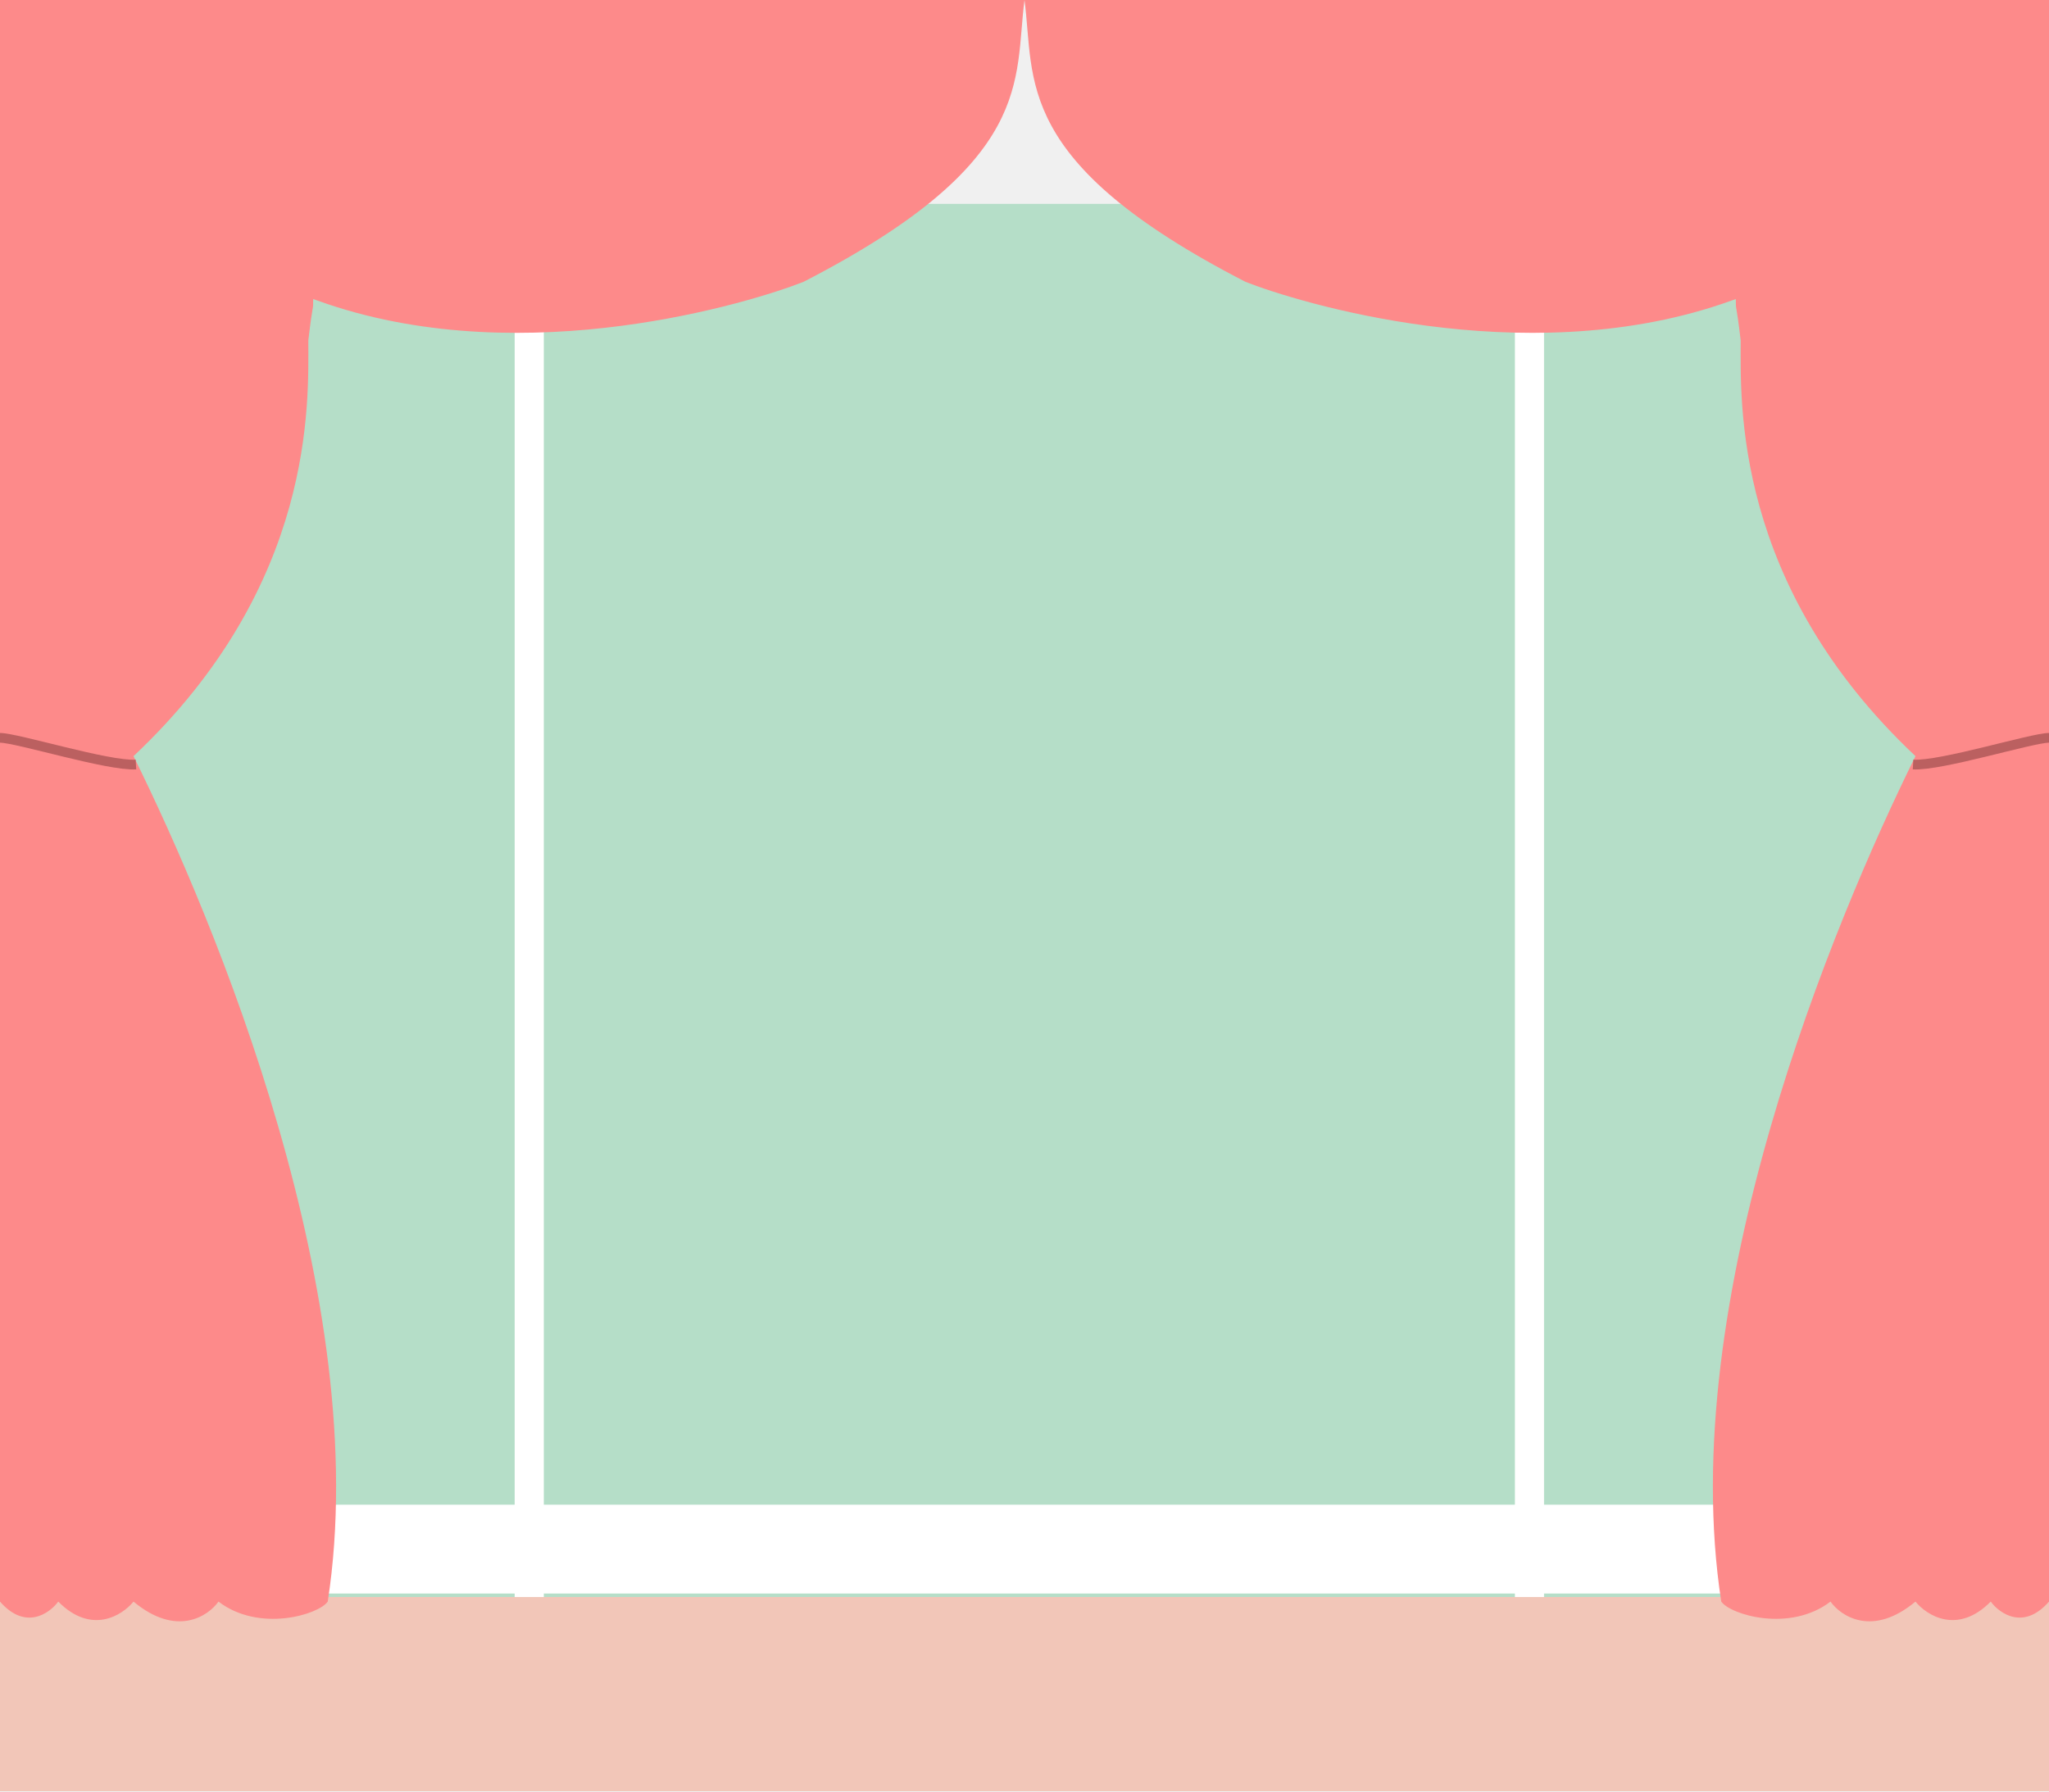
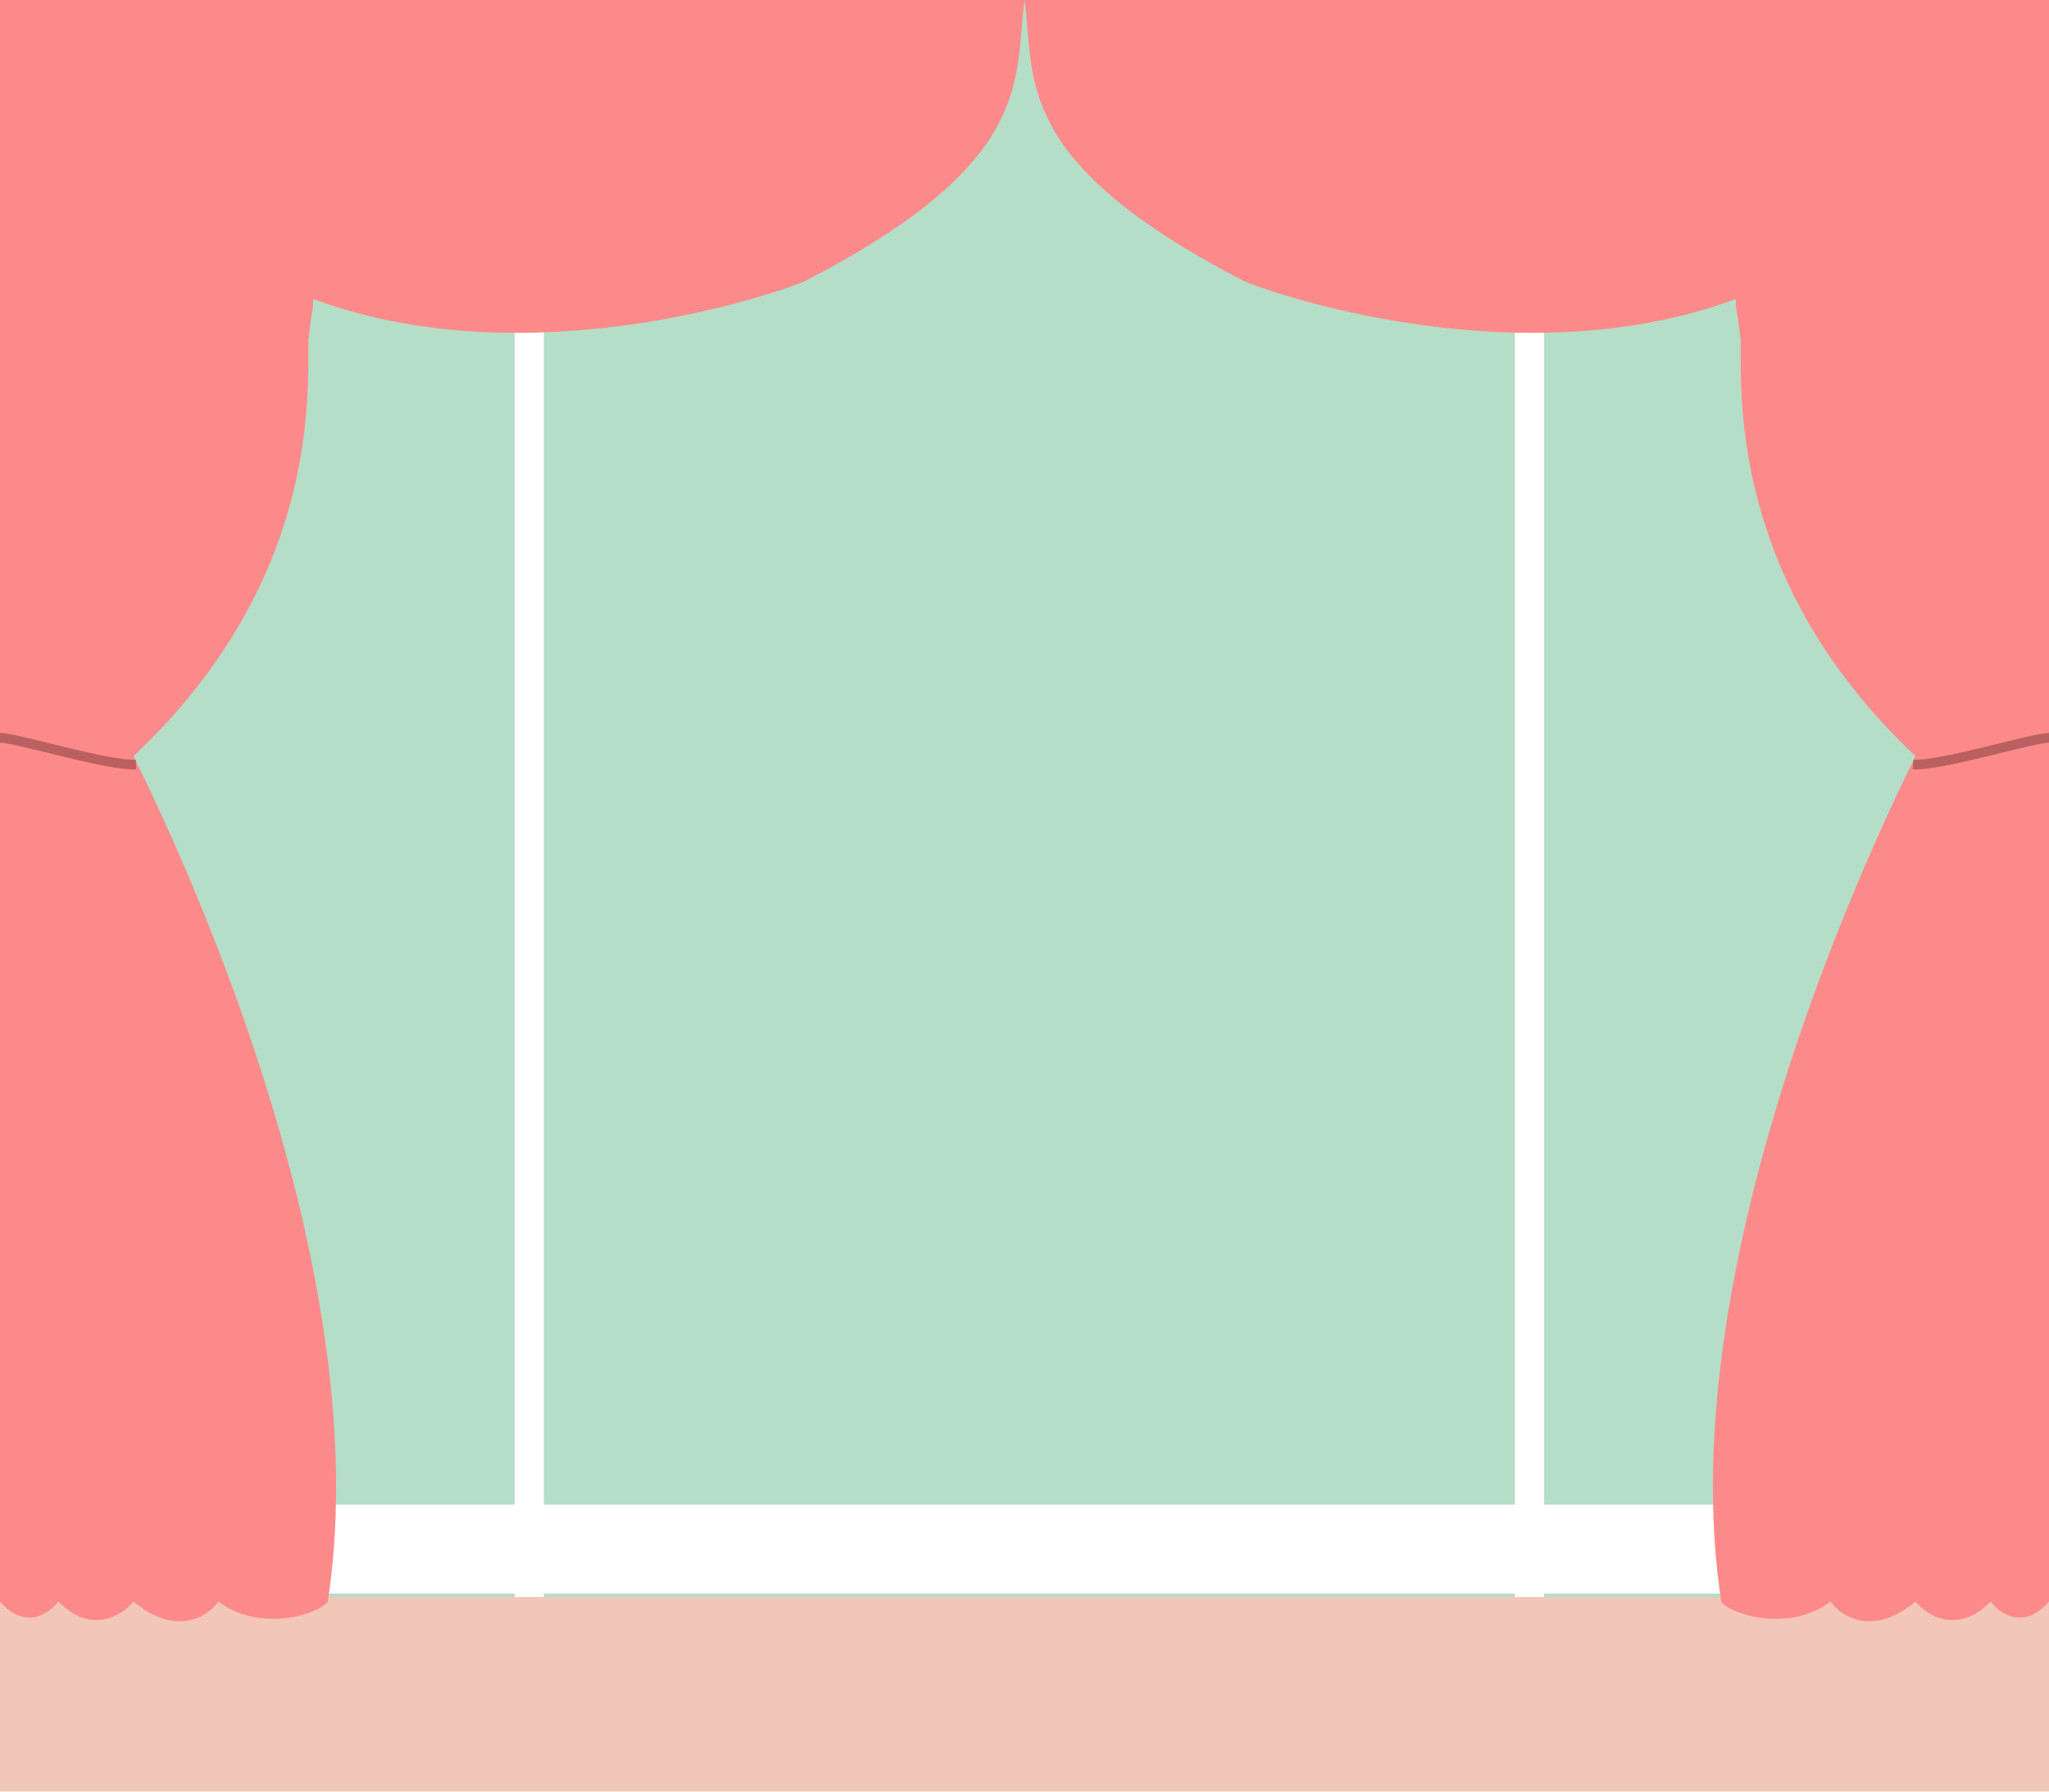
<svg xmlns="http://www.w3.org/2000/svg" width="422" height="369" viewBox="0 0 422 369" fill="none">
-   <rect y="42" width="422" height="327" fill="#B5DEC8" />
+   <rect width="422" height="369" fill="#B5DEC8" />
  <rect y="329" width="422" height="40" fill="#F2C6B8" />
  <rect x="106" y="44" width="6" height="285" fill="white" />
  <rect x="312" y="44" width="6" height="285" fill="white" />
  <rect y="309.979" width="422" height="18.301" fill="white" />
  <path d="M63.5 70.126C63.5 82.772 65.1 120.364 27.5 155.772C44.167 189.494 77.1 267.859 67.5 329.938C65.667 332.62 53.4 336.375 45 329.938C42.833 333.003 36.3 337.295 27.5 329.938C25.167 332.812 18.8 336.835 12 329.938C10.167 332.428 5.2 335.915 0 329.938V0H211C208.833 16.478 213.5 33.339 165.5 58.055C154.833 62.27 108.719 76.497 67.5 62.654C66.486 62.313 65.486 61.965 64.5 61.609C64.5 64.378 64.5 61.609 63.5 70.126Z" fill="#FD8A8A" />
  <path d="M358.5 70.126C358.5 82.772 356.9 120.364 394.5 155.772C377.833 189.494 344.9 267.859 354.5 329.938C356.333 332.62 368.6 336.375 377 329.938C379.167 333.003 385.7 337.295 394.5 329.938C396.833 332.812 403.2 336.835 410 329.938C411.833 332.428 416.8 335.915 422 329.938V0H211C213.167 16.478 208.5 33.339 256.5 58.055C267.167 62.27 313.281 76.497 354.5 62.654C355.514 62.313 356.514 61.965 357.5 61.609C357.5 64.378 357.5 61.609 358.5 70.126Z" fill="#FD8A8A" />
  <path d="M394 157.5C399.83 157.828 418.5 152 422 152" stroke="#BB6060" stroke-width="2" />
  <path d="M28 157.5C22.17 157.828 3.5 152 0 152" stroke="#BB6060" stroke-width="2" />
</svg>
